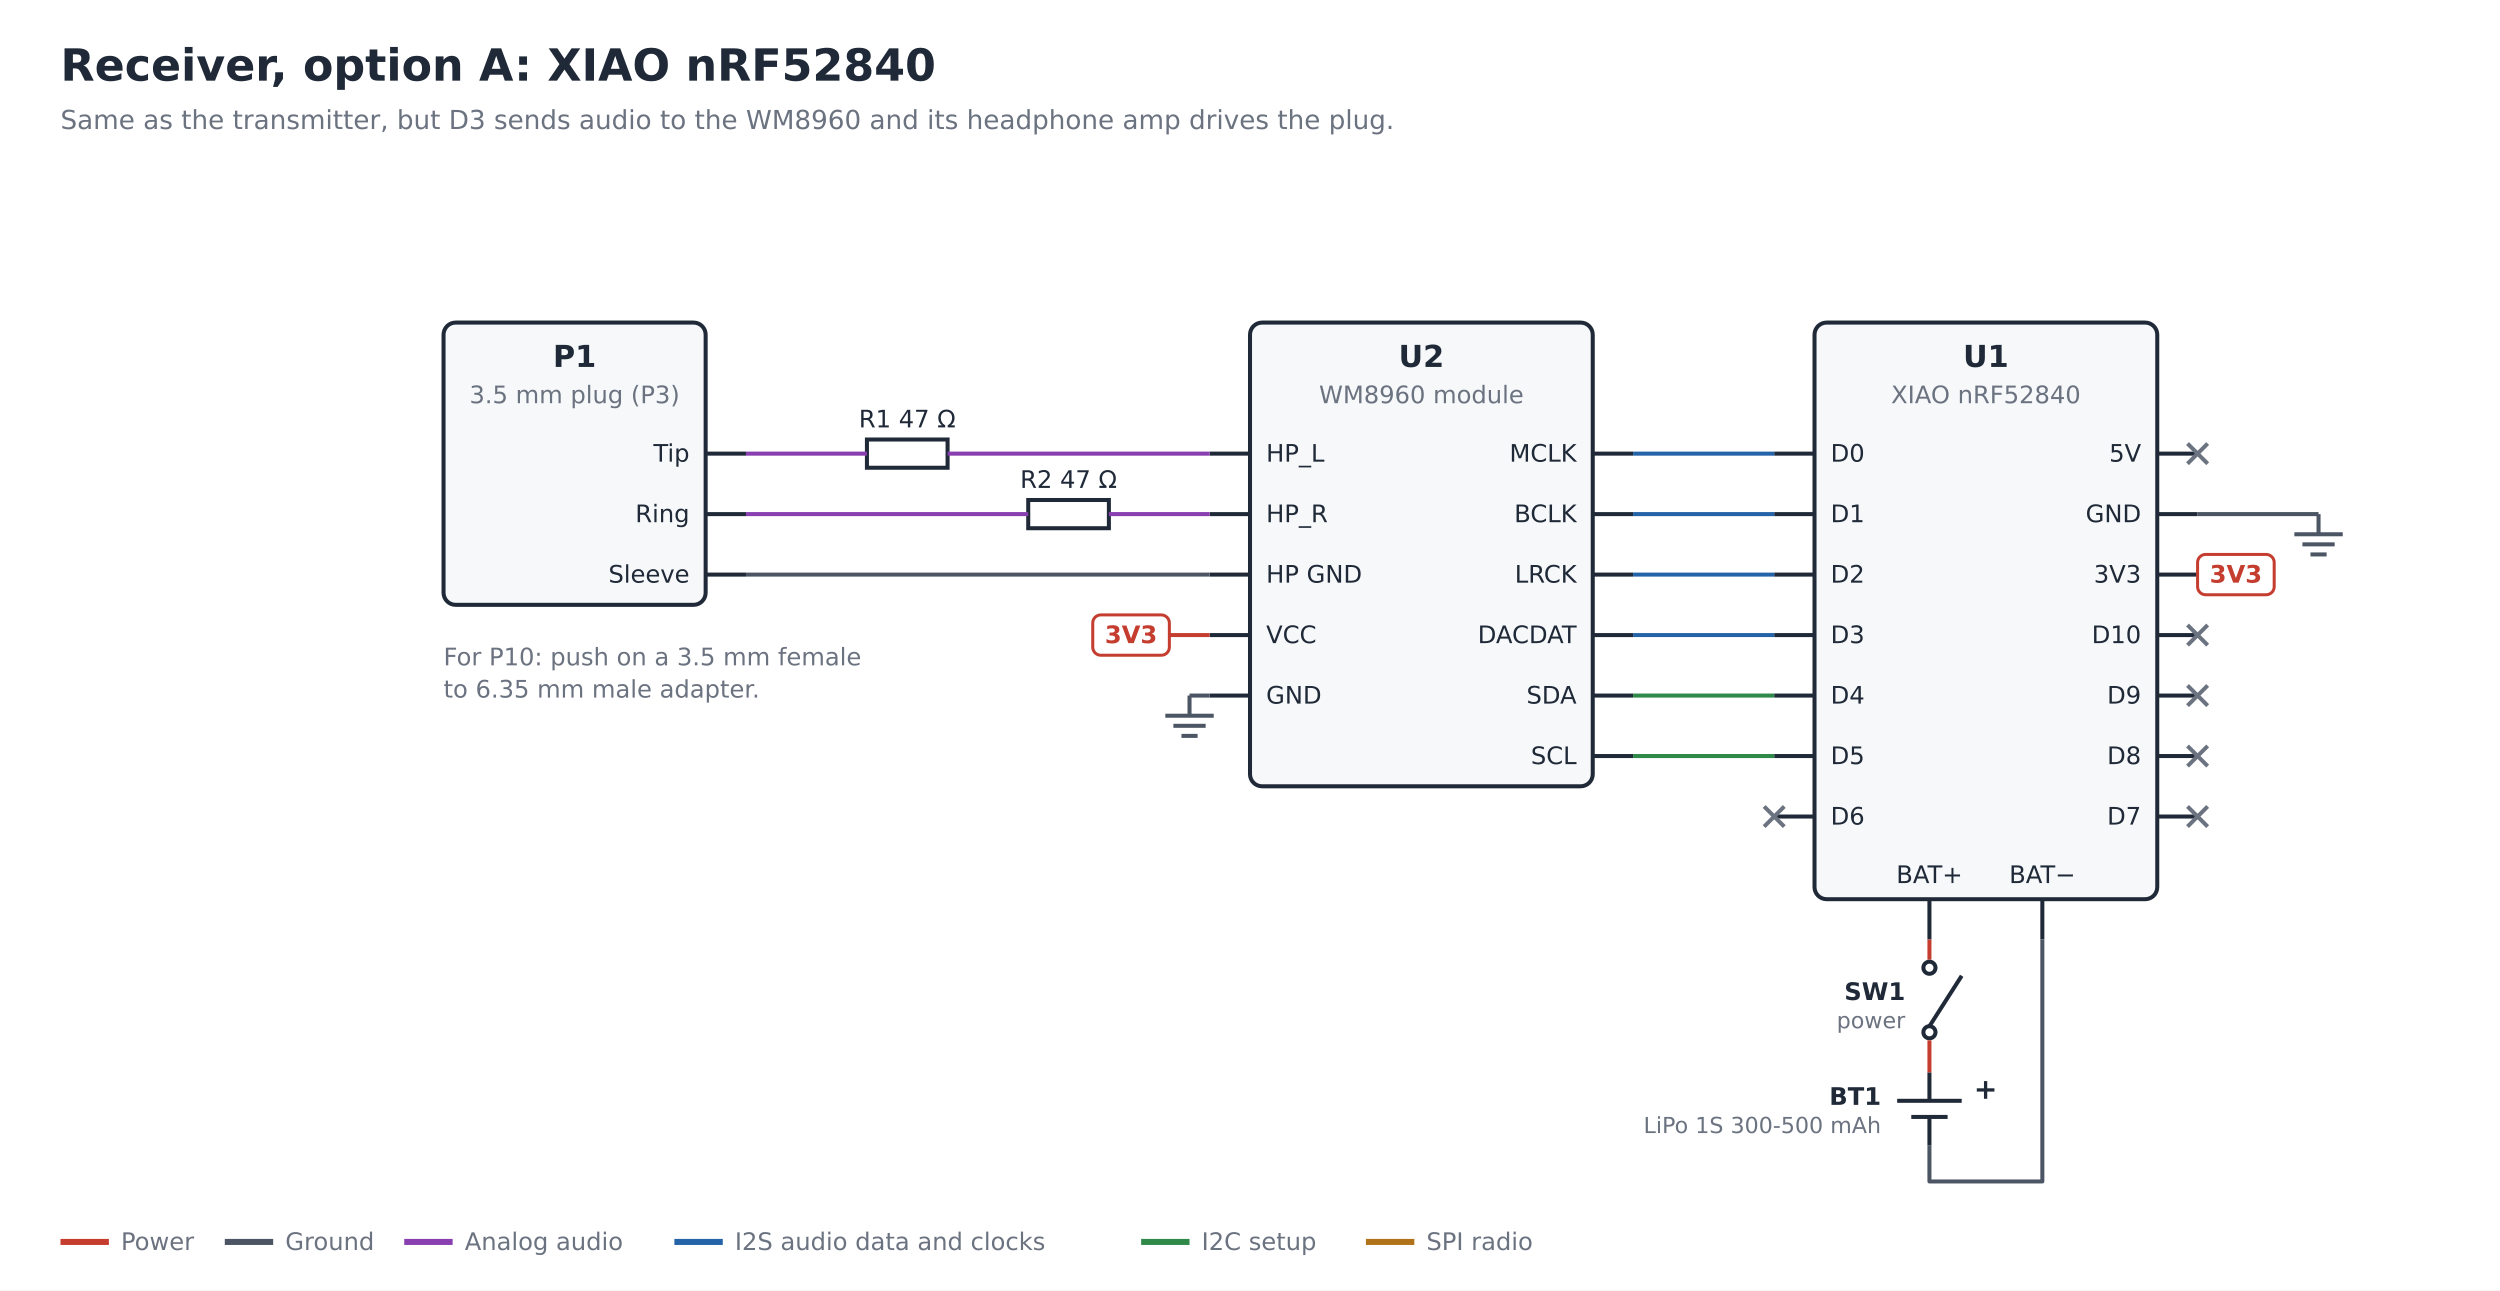
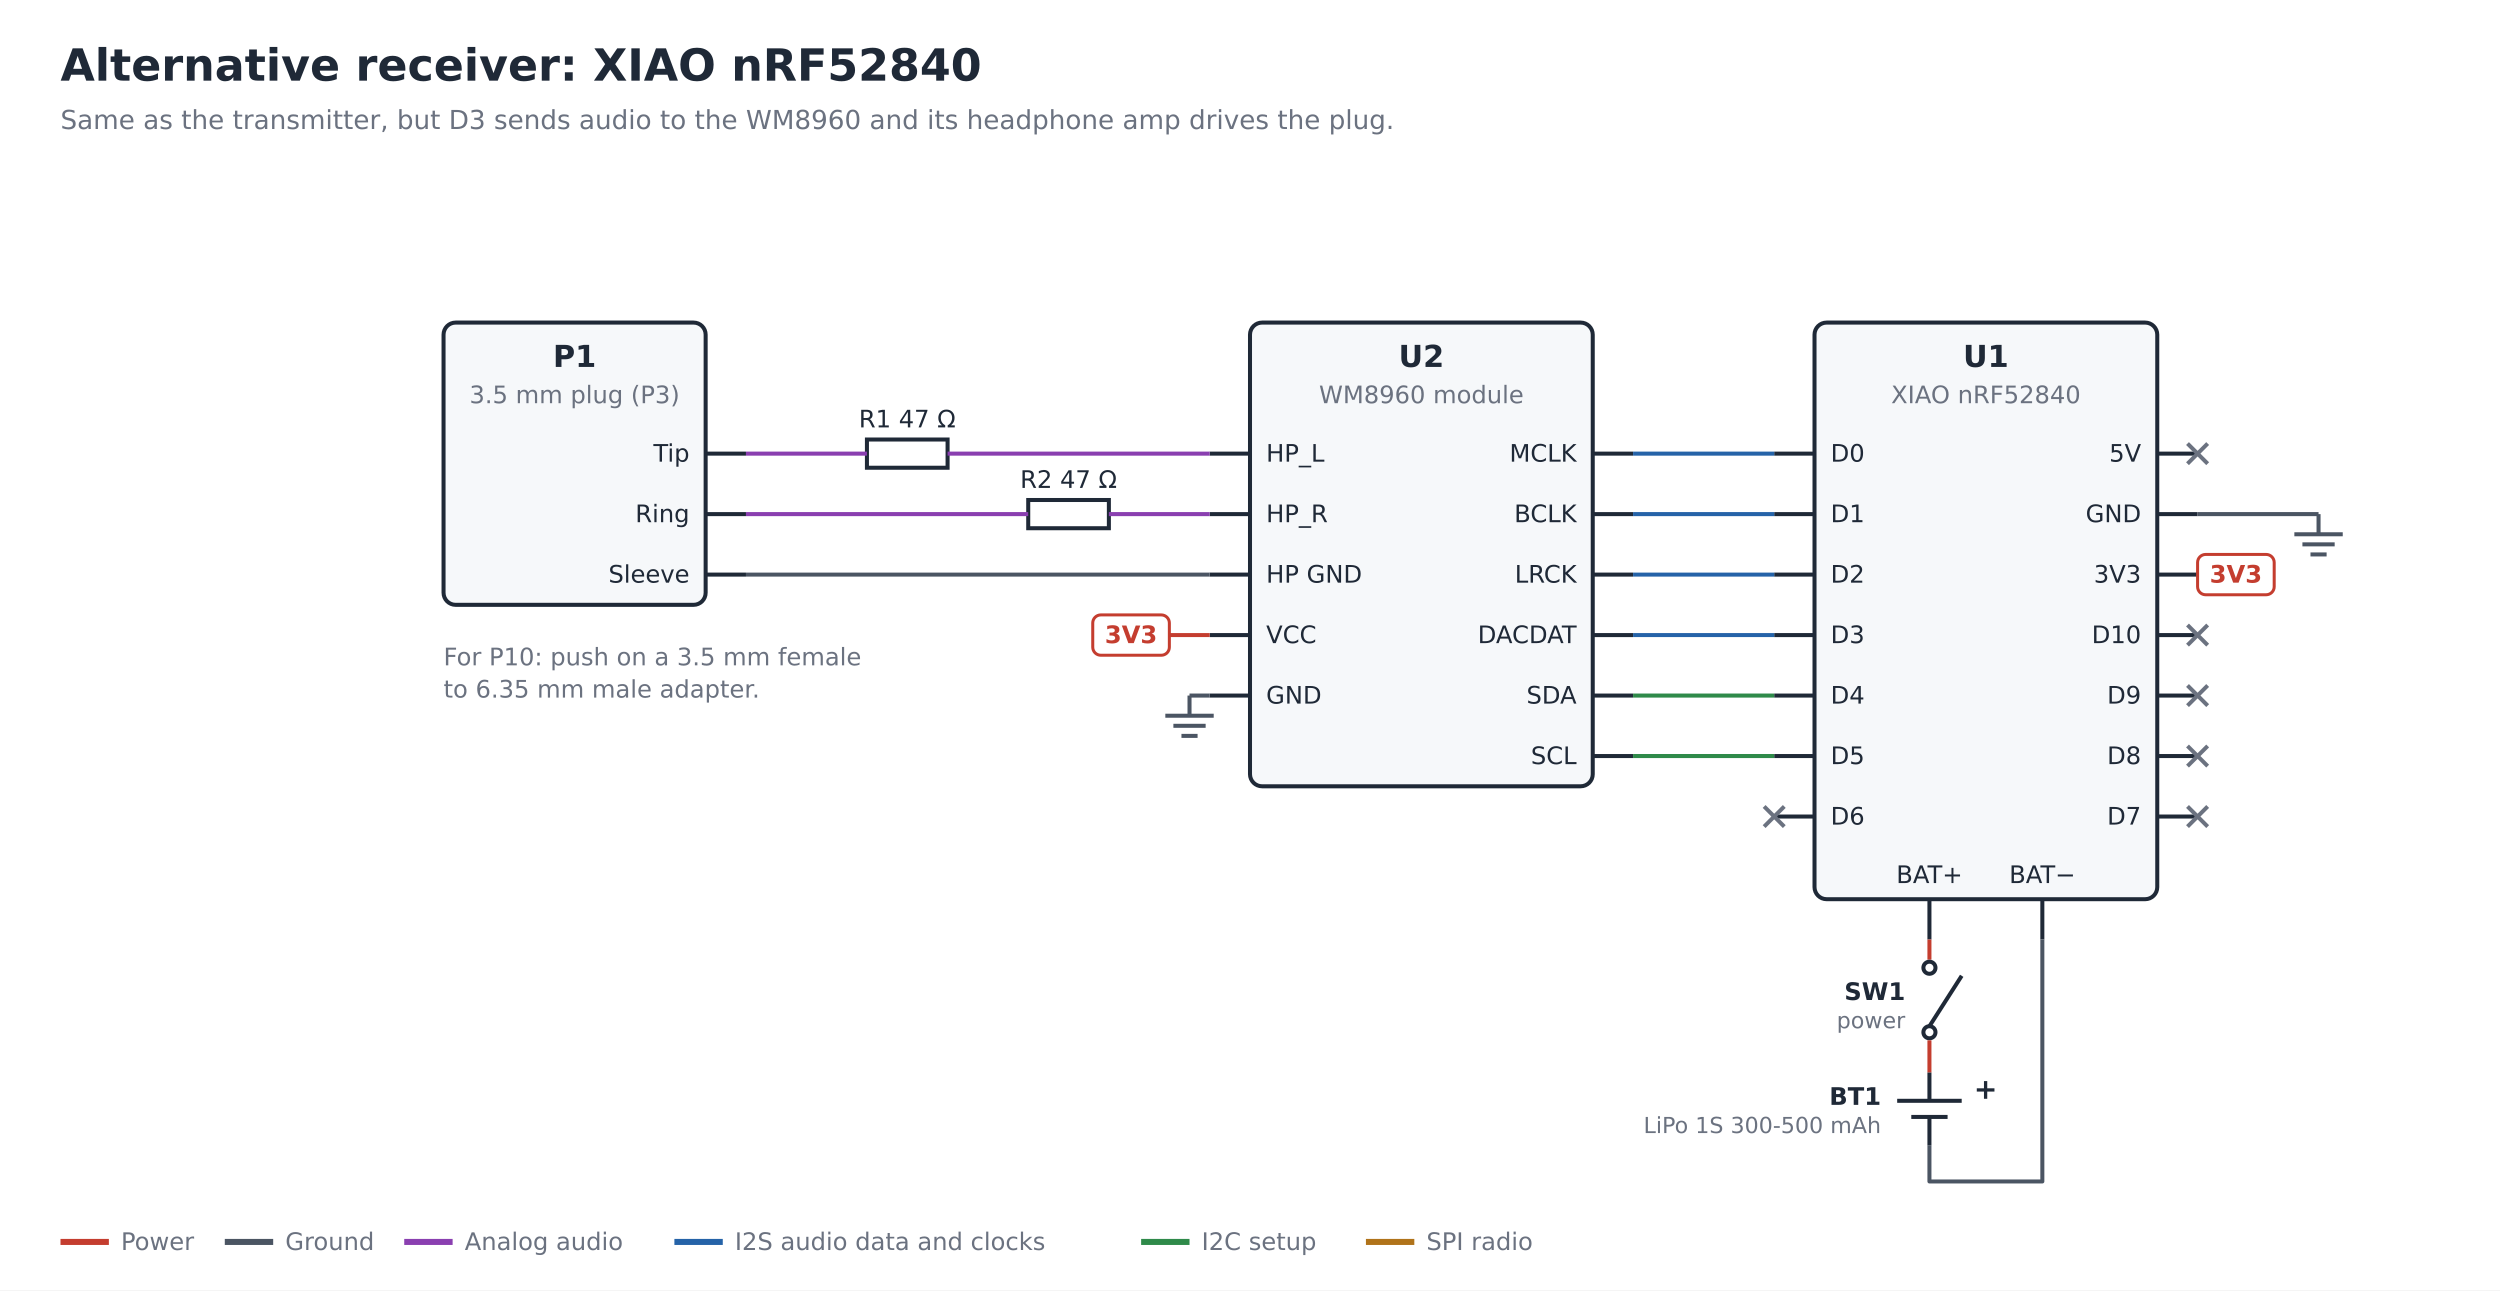
<svg xmlns="http://www.w3.org/2000/svg" viewBox="0 0 1240 640" width="1240" height="640" role="img" aria-labelledby="title desc" font-family="DejaVu Sans, Helvetica, Arial, sans-serif">
  <rect width="100%" height="100%" fill="#ffffff" />
-   <text x="30" y="40" font-size="22" text-anchor="start" font-weight="bold" fill="#1f2937">Receiver, option A: XIAO nRF52840</text>
+   <text x="30" y="40" font-size="22" text-anchor="start" font-weight="bold" fill="#1f2937">Alternative receiver: XIAO nRF52840</text>
  <text x="30" y="64" font-size="13" text-anchor="start" font-weight="normal" fill="#6b7280">Same as the transmitter, but D3 sends audio to the WM8960 and its headphone amp drives the plug.</text>
  <rect x="620" y="160" width="170" height="230" rx="6" fill="#f6f8fa" stroke="#1f2937" stroke-width="2" />
  <text x="705.0" y="182" font-size="15" text-anchor="middle" font-weight="bold" fill="#1f2937">U2</text>
  <text x="705.0" y="200" font-size="12" text-anchor="middle" font-weight="normal" fill="#6b7280">WM8960 module</text>
  <line x1="600" y1="225" x2="620" y2="225" stroke="#1f2937" stroke-width="2" />
  <text x="628" y="229" font-size="12" text-anchor="start" font-weight="normal" fill="#1f2937">HP_L</text>
  <line x1="600" y1="255" x2="620" y2="255" stroke="#1f2937" stroke-width="2" />
  <text x="628" y="259" font-size="12" text-anchor="start" font-weight="normal" fill="#1f2937">HP_R</text>
  <line x1="600" y1="285" x2="620" y2="285" stroke="#1f2937" stroke-width="2" />
  <text x="628" y="289" font-size="12" text-anchor="start" font-weight="normal" fill="#1f2937">HP GND</text>
  <line x1="600" y1="315" x2="620" y2="315" stroke="#1f2937" stroke-width="2" />
  <text x="628" y="319" font-size="12" text-anchor="start" font-weight="normal" fill="#1f2937">VCC</text>
  <line x1="600" y1="345" x2="620" y2="345" stroke="#1f2937" stroke-width="2" />
  <text x="628" y="349" font-size="12" text-anchor="start" font-weight="normal" fill="#1f2937">GND</text>
  <line x1="790" y1="225" x2="810" y2="225" stroke="#1f2937" stroke-width="2" />
  <text x="782" y="229" font-size="12" text-anchor="end" font-weight="normal" fill="#1f2937">MCLK</text>
  <line x1="790" y1="255" x2="810" y2="255" stroke="#1f2937" stroke-width="2" />
  <text x="782" y="259" font-size="12" text-anchor="end" font-weight="normal" fill="#1f2937">BCLK</text>
  <line x1="790" y1="285" x2="810" y2="285" stroke="#1f2937" stroke-width="2" />
  <text x="782" y="289" font-size="12" text-anchor="end" font-weight="normal" fill="#1f2937">LRCK</text>
  <line x1="790" y1="315" x2="810" y2="315" stroke="#1f2937" stroke-width="2" />
  <text x="782" y="319" font-size="12" text-anchor="end" font-weight="normal" fill="#1f2937">DACDAT</text>
  <line x1="790" y1="345" x2="810" y2="345" stroke="#1f2937" stroke-width="2" />
  <text x="782" y="349" font-size="12" text-anchor="end" font-weight="normal" fill="#1f2937">SDA</text>
  <line x1="790" y1="375" x2="810" y2="375" stroke="#1f2937" stroke-width="2" />
  <text x="782" y="379" font-size="12" text-anchor="end" font-weight="normal" fill="#1f2937">SCL</text>
  <polyline points="600,315 580,315" fill="none" stroke="#c43d2f" stroke-width="2" stroke-linejoin="round" />
  <rect x="542" y="305" width="38" height="20" rx="4" fill="#ffffff" stroke="#c43d2f" stroke-width="1.5" />
  <text x="561.0" y="319" font-size="12" text-anchor="middle" font-weight="bold" fill="#c43d2f">3V3</text>
  <polyline points="600,345 590,345" fill="none" stroke="#4b5563" stroke-width="2" stroke-linejoin="round" />
  <path d="M590 345 V355 M578 355 H602 M582 360 H598 M586 365 H594" stroke="#4b5563" stroke-width="2" fill="none" />
  <rect x="220" y="160" width="130" height="140" rx="6" fill="#f6f8fa" stroke="#1f2937" stroke-width="2" />
  <text x="285.0" y="182" font-size="15" text-anchor="middle" font-weight="bold" fill="#1f2937">P1</text>
  <text x="285.0" y="200" font-size="12" text-anchor="middle" font-weight="normal" fill="#6b7280">3.5 mm plug (P3)</text>
  <line x1="350" y1="225" x2="370" y2="225" stroke="#1f2937" stroke-width="2" />
  <text x="342" y="229" font-size="12" text-anchor="end" font-weight="normal" fill="#1f2937">Tip</text>
  <line x1="350" y1="255" x2="370" y2="255" stroke="#1f2937" stroke-width="2" />
  <text x="342" y="259" font-size="12" text-anchor="end" font-weight="normal" fill="#1f2937">Ring</text>
  <line x1="350" y1="285" x2="370" y2="285" stroke="#1f2937" stroke-width="2" />
  <text x="342" y="289" font-size="12" text-anchor="end" font-weight="normal" fill="#1f2937">Sleeve</text>
  <text x="220" y="330" font-size="12" text-anchor="start" font-weight="normal" fill="#6b7280">For P10: push on a 3.5 mm female</text>
  <text x="220" y="346" font-size="12" text-anchor="start" font-weight="normal" fill="#6b7280">to 6.35 mm male adapter.</text>
  <rect x="430" y="218" width="40" height="14" fill="#ffffff" stroke="#1f2937" stroke-width="2" />
  <text x="450" y="212" font-size="12" text-anchor="middle" font-weight="normal" fill="#1f2937">R1 47 Ω</text>
  <polyline points="370,225 430,225" fill="none" stroke="#8a3fb0" stroke-width="2" stroke-linejoin="round" />
  <polyline points="470,225 600,225" fill="none" stroke="#8a3fb0" stroke-width="2" stroke-linejoin="round" />
  <rect x="510" y="248" width="40" height="14" fill="#ffffff" stroke="#1f2937" stroke-width="2" />
  <text x="530" y="242" font-size="12" text-anchor="middle" font-weight="normal" fill="#1f2937">R2 47 Ω</text>
  <polyline points="370,255 510,255" fill="none" stroke="#8a3fb0" stroke-width="2" stroke-linejoin="round" />
  <polyline points="550,255 600,255" fill="none" stroke="#8a3fb0" stroke-width="2" stroke-linejoin="round" />
  <polyline points="370,285 600,285" fill="none" stroke="#4b5563" stroke-width="2" stroke-linejoin="round" />
  <rect x="900" y="160" width="170" height="286" rx="6" fill="#f6f8fa" stroke="#1f2937" stroke-width="2" />
  <text x="985.0" y="182" font-size="15" text-anchor="middle" font-weight="bold" fill="#1f2937">U1</text>
  <text x="985.0" y="200" font-size="12" text-anchor="middle" font-weight="normal" fill="#6b7280">XIAO nRF52840</text>
  <line x1="880" y1="225" x2="900" y2="225" stroke="#1f2937" stroke-width="2" />
  <text x="908" y="229" font-size="12" text-anchor="start" font-weight="normal" fill="#1f2937">D0</text>
  <line x1="880" y1="255" x2="900" y2="255" stroke="#1f2937" stroke-width="2" />
  <text x="908" y="259" font-size="12" text-anchor="start" font-weight="normal" fill="#1f2937">D1</text>
  <line x1="880" y1="285" x2="900" y2="285" stroke="#1f2937" stroke-width="2" />
  <text x="908" y="289" font-size="12" text-anchor="start" font-weight="normal" fill="#1f2937">D2</text>
  <line x1="880" y1="315" x2="900" y2="315" stroke="#1f2937" stroke-width="2" />
  <text x="908" y="319" font-size="12" text-anchor="start" font-weight="normal" fill="#1f2937">D3</text>
  <line x1="880" y1="345" x2="900" y2="345" stroke="#1f2937" stroke-width="2" />
  <text x="908" y="349" font-size="12" text-anchor="start" font-weight="normal" fill="#1f2937">D4</text>
  <line x1="880" y1="375" x2="900" y2="375" stroke="#1f2937" stroke-width="2" />
  <text x="908" y="379" font-size="12" text-anchor="start" font-weight="normal" fill="#1f2937">D5</text>
  <line x1="880" y1="405" x2="900" y2="405" stroke="#1f2937" stroke-width="2" />
  <text x="908" y="409" font-size="12" text-anchor="start" font-weight="normal" fill="#1f2937">D6</text>
  <line x1="1070" y1="225" x2="1090" y2="225" stroke="#1f2937" stroke-width="2" />
  <text x="1062" y="229" font-size="12" text-anchor="end" font-weight="normal" fill="#1f2937">5V</text>
  <line x1="1070" y1="255" x2="1090" y2="255" stroke="#1f2937" stroke-width="2" />
  <text x="1062" y="259" font-size="12" text-anchor="end" font-weight="normal" fill="#1f2937">GND</text>
  <line x1="1070" y1="285" x2="1090" y2="285" stroke="#1f2937" stroke-width="2" />
  <text x="1062" y="289" font-size="12" text-anchor="end" font-weight="normal" fill="#1f2937">3V3</text>
  <line x1="1070" y1="315" x2="1090" y2="315" stroke="#1f2937" stroke-width="2" />
  <text x="1062" y="319" font-size="12" text-anchor="end" font-weight="normal" fill="#1f2937">D10</text>
  <line x1="1070" y1="345" x2="1090" y2="345" stroke="#1f2937" stroke-width="2" />
  <text x="1062" y="349" font-size="12" text-anchor="end" font-weight="normal" fill="#1f2937">D9</text>
  <line x1="1070" y1="375" x2="1090" y2="375" stroke="#1f2937" stroke-width="2" />
  <text x="1062" y="379" font-size="12" text-anchor="end" font-weight="normal" fill="#1f2937">D8</text>
  <line x1="1070" y1="405" x2="1090" y2="405" stroke="#1f2937" stroke-width="2" />
  <text x="1062" y="409" font-size="12" text-anchor="end" font-weight="normal" fill="#1f2937">D7</text>
  <line x1="957" y1="446" x2="957" y2="466" stroke="#1f2937" stroke-width="2" />
  <text x="957" y="438" font-size="12" text-anchor="middle" font-weight="normal" fill="#1f2937">BAT+</text>
  <line x1="1013" y1="446" x2="1013" y2="466" stroke="#1f2937" stroke-width="2" />
  <text x="1013" y="438" font-size="12" text-anchor="middle" font-weight="normal" fill="#1f2937">BAT−</text>
  <polyline points="810,225 880,225" fill="none" stroke="#2563a8" stroke-width="2" stroke-linejoin="round" />
  <polyline points="810,255 880,255" fill="none" stroke="#2563a8" stroke-width="2" stroke-linejoin="round" />
  <polyline points="810,285 880,285" fill="none" stroke="#2563a8" stroke-width="2" stroke-linejoin="round" />
  <polyline points="810,315 880,315" fill="none" stroke="#2563a8" stroke-width="2" stroke-linejoin="round" />
  <polyline points="810,345 880,345" fill="none" stroke="#2f8a4a" stroke-width="2" stroke-linejoin="round" />
  <polyline points="810,375 880,375" fill="none" stroke="#2f8a4a" stroke-width="2" stroke-linejoin="round" />
  <path d="M1085 220 L1095 230 M1085 230 L1095 220" stroke="#6b7280" stroke-width="2" />
  <polyline points="1090,255 1150,255" fill="none" stroke="#4b5563" stroke-width="2" stroke-linejoin="round" />
  <path d="M1150 255 V265 M1138 265 H1162 M1142 270 H1158 M1146 275 H1154" stroke="#4b5563" stroke-width="2" fill="none" />
  <rect x="1090" y="275" width="38" height="20" rx="4" fill="#ffffff" stroke="#c43d2f" stroke-width="1.5" />
  <text x="1109.0" y="289" font-size="12" text-anchor="middle" font-weight="bold" fill="#c43d2f">3V3</text>
  <polyline points="957,466 957,476" fill="none" stroke="#c43d2f" stroke-width="2" stroke-linejoin="round" />
  <circle cx="957" cy="480" r="3" fill="#ffffff" stroke="#1f2937" stroke-width="2" />
  <circle cx="957" cy="512" r="3" fill="#ffffff" stroke="#1f2937" stroke-width="2" />
  <path d="M957 509 L973 484" stroke="#1f2937" stroke-width="2" />
  <text x="945" y="496" font-size="12" text-anchor="end" font-weight="bold" fill="#1f2937">SW1</text>
  <text x="945" y="510" font-size="11" text-anchor="end" font-weight="normal" fill="#6b7280">power</text>
  <polyline points="957,516 957,532" fill="none" stroke="#c43d2f" stroke-width="2" stroke-linejoin="round" />
  <path d="M957 532 V546 M941 546 H973 M948 554 H966 M957 554 V568" stroke="#1f2937" stroke-width="2" fill="none" />
  <text x="979" y="545" font-size="14" text-anchor="start" font-weight="bold" fill="#1f2937">+</text>
  <text x="933" y="548" font-size="12" text-anchor="end" font-weight="bold" fill="#1f2937">BT1</text>
  <text x="933" y="562" font-size="11" text-anchor="end" font-weight="normal" fill="#6b7280">LiPo 1S 300-500 mAh</text>
  <polyline points="957,568 957,586 1013,586 1013,466" fill="none" stroke="#4b5563" stroke-width="2" stroke-linejoin="round" />
  <path d="M875 400 L885 410 M875 410 L885 400" stroke="#6b7280" stroke-width="2" />
  <path d="M1085 310 L1095 320 M1085 320 L1095 310" stroke="#6b7280" stroke-width="2" />
  <path d="M1085 340 L1095 350 M1085 350 L1095 340" stroke="#6b7280" stroke-width="2" />
  <path d="M1085 370 L1095 380 M1085 380 L1095 370" stroke="#6b7280" stroke-width="2" />
  <path d="M1085 400 L1095 410 M1085 410 L1095 400" stroke="#6b7280" stroke-width="2" />
  <line x1="30" y1="616" x2="54" y2="616" stroke="#c43d2f" stroke-width="3" />
  <text x="60" y="620" font-size="12" text-anchor="start" font-weight="normal" fill="#6b7280">Power</text>
  <line x1="111.5" y1="616" x2="135.5" y2="616" stroke="#4b5563" stroke-width="3" />
  <text x="141.5" y="620" font-size="12" text-anchor="start" font-weight="normal" fill="#6b7280">Ground</text>
  <line x1="200.5" y1="616" x2="224.5" y2="616" stroke="#8a3fb0" stroke-width="3" />
  <text x="230.5" y="620" font-size="12" text-anchor="start" font-weight="normal" fill="#6b7280">Analog audio</text>
  <line x1="334.5" y1="616" x2="358.5" y2="616" stroke="#2563a8" stroke-width="3" />
  <text x="364.5" y="620" font-size="12" text-anchor="start" font-weight="normal" fill="#6b7280">I2S audio data and clocks</text>
  <line x1="566.0" y1="616" x2="590.0" y2="616" stroke="#2f8a4a" stroke-width="3" />
  <text x="596.0" y="620" font-size="12" text-anchor="start" font-weight="normal" fill="#6b7280">I2C setup</text>
  <line x1="677.5" y1="616" x2="701.5" y2="616" stroke="#b0731a" stroke-width="3" />
  <text x="707.5" y="620" font-size="12" text-anchor="start" font-weight="normal" fill="#6b7280">SPI radio</text>
</svg>
